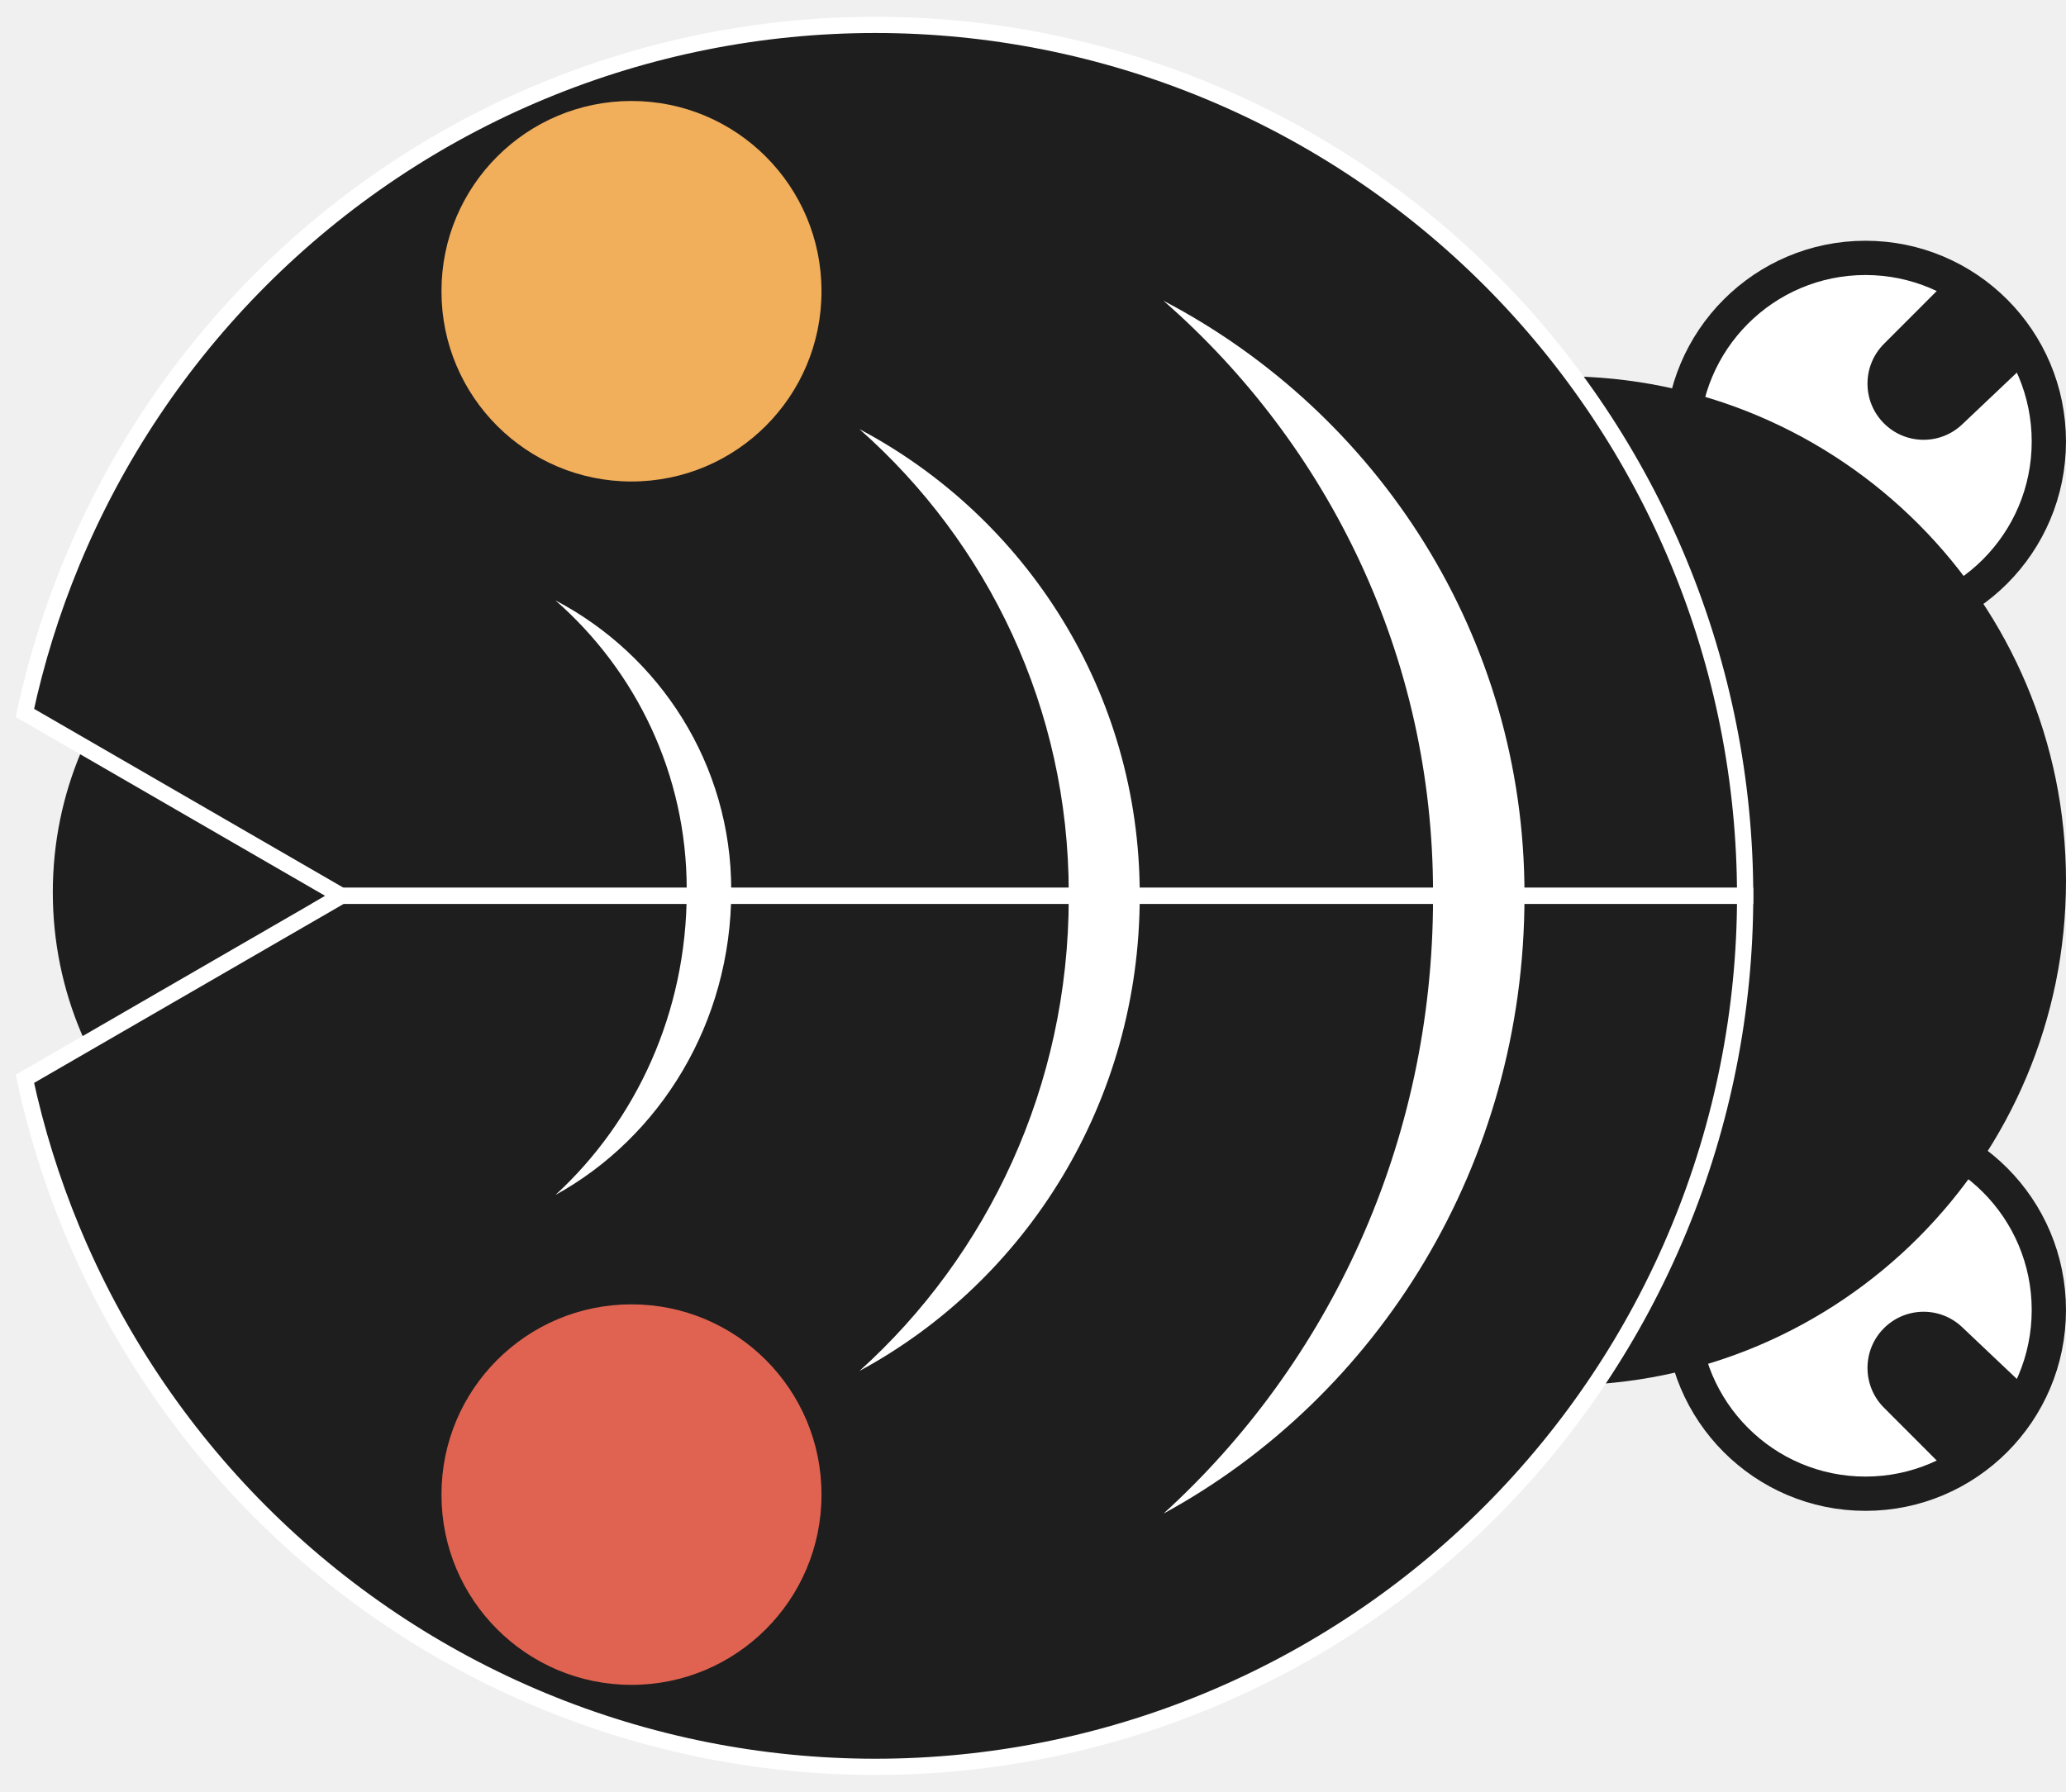
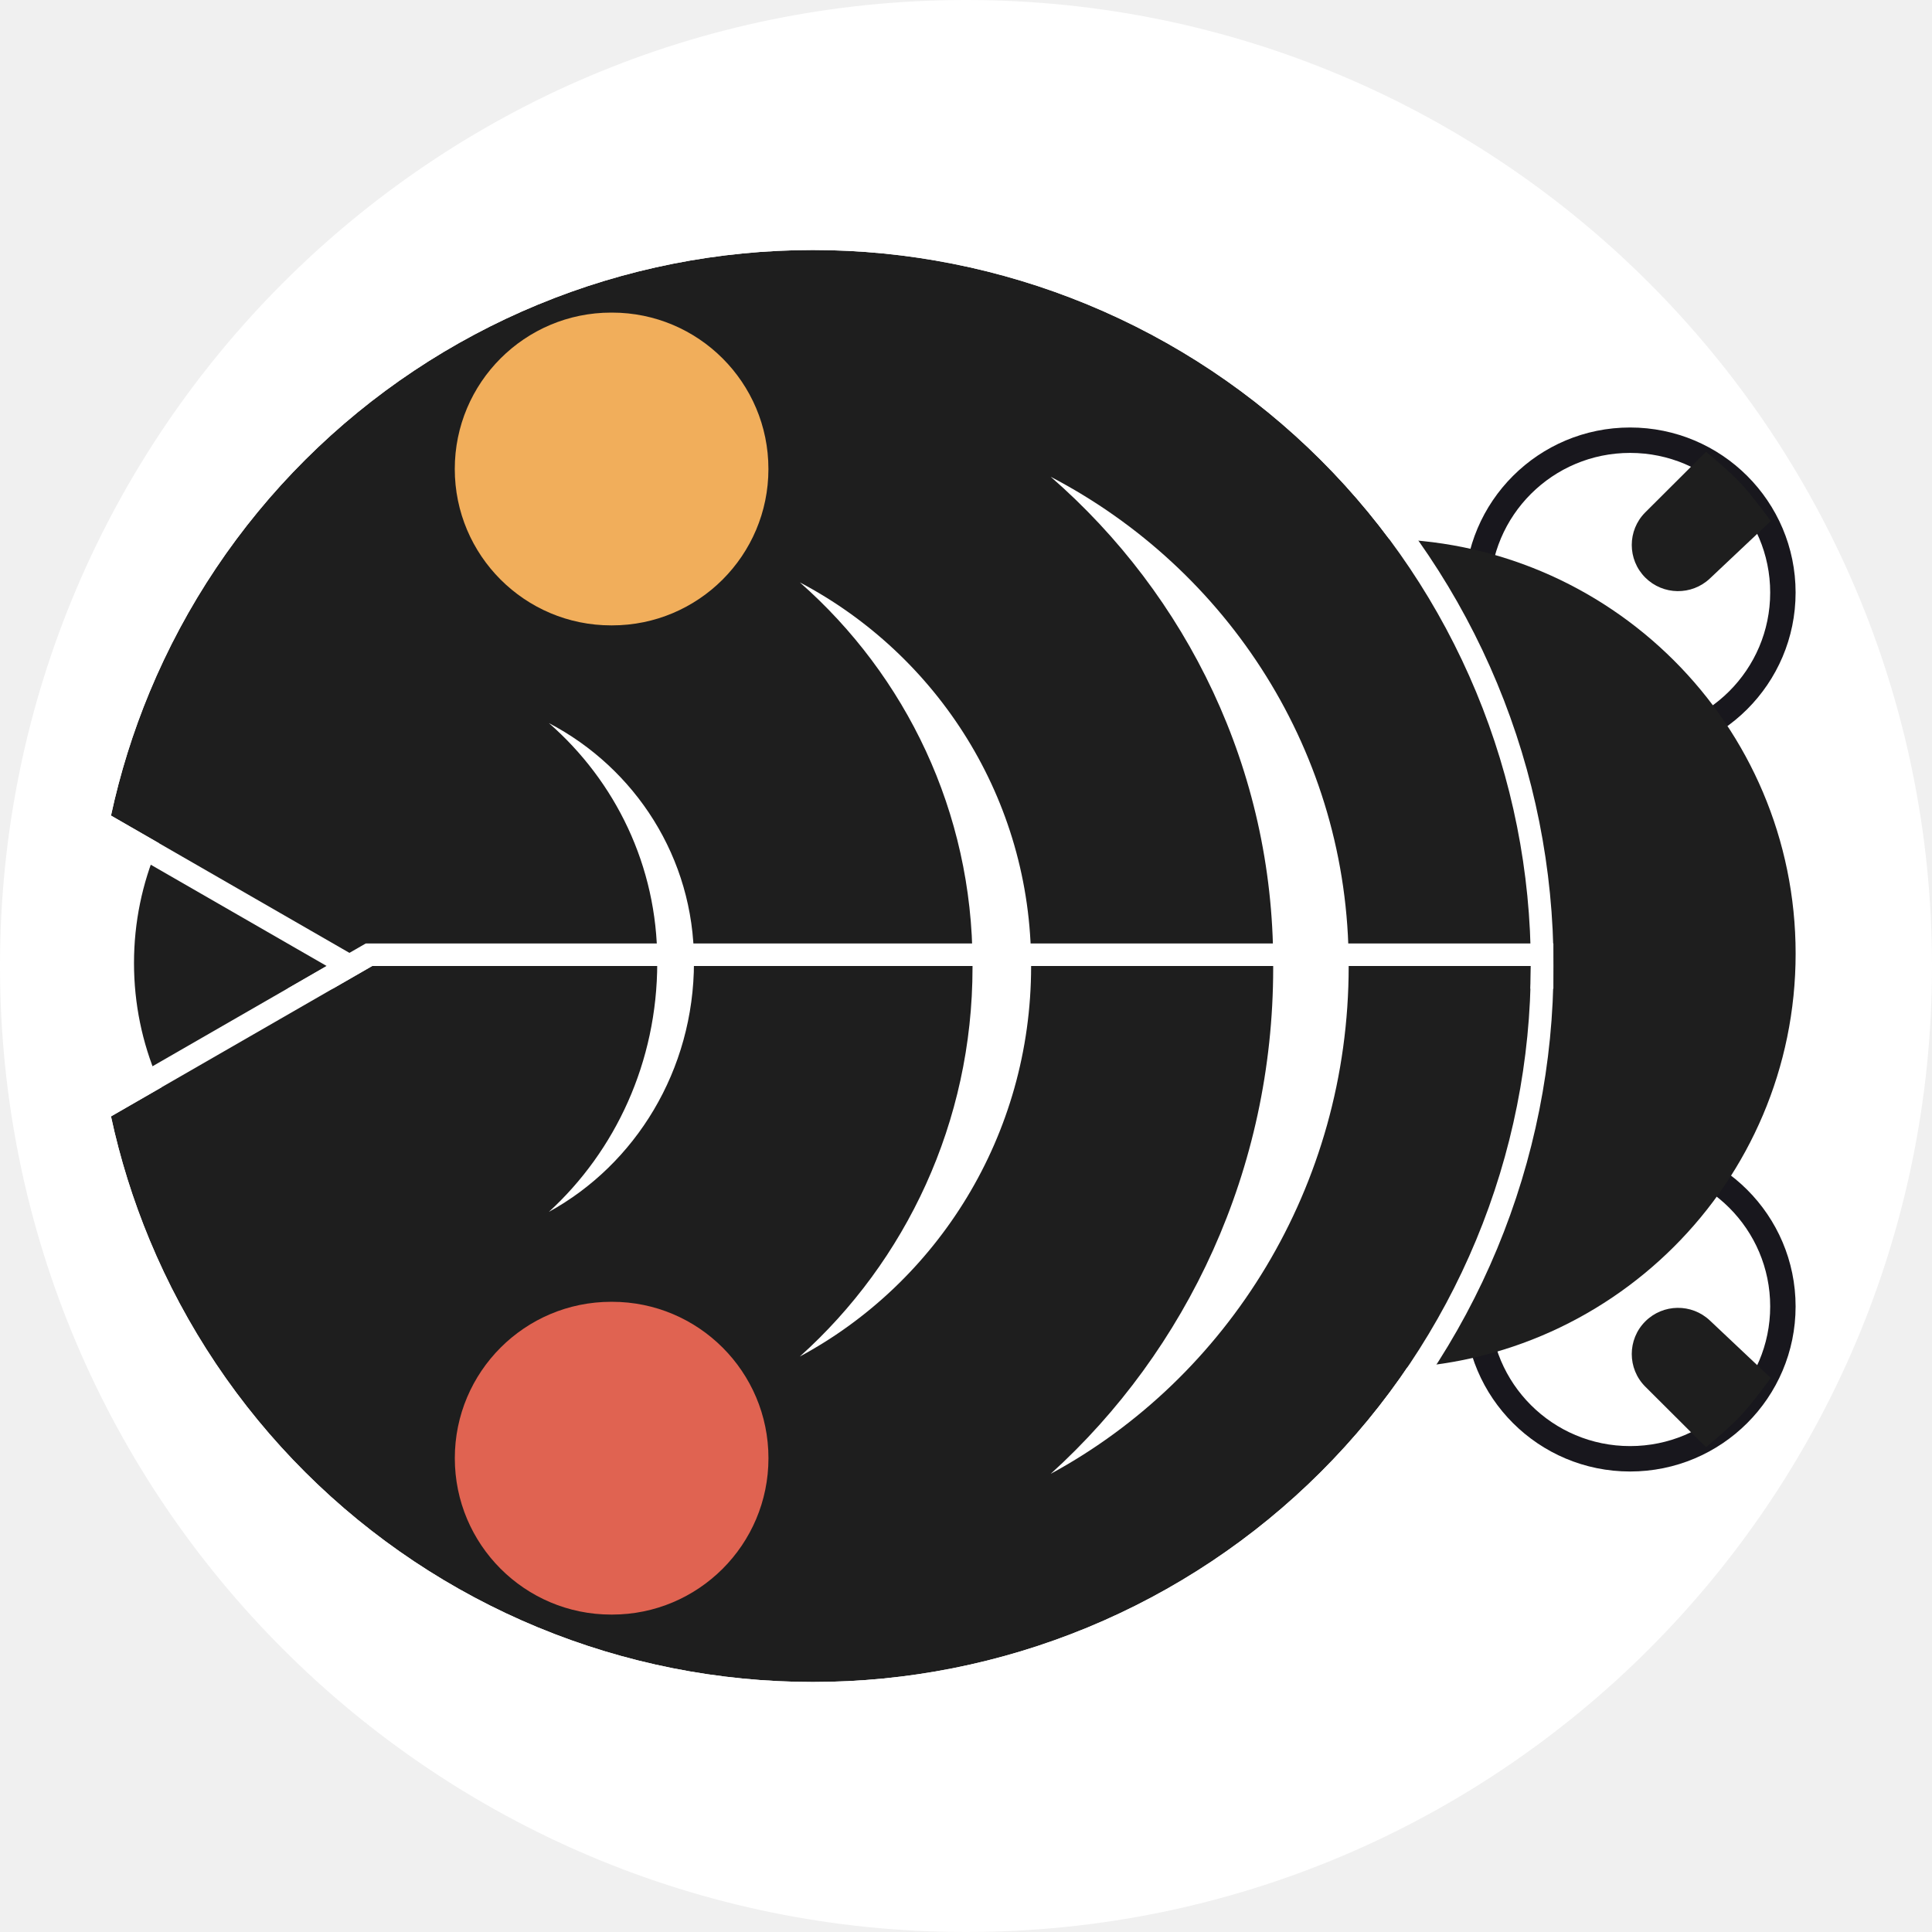
- <svg xmlns="http://www.w3.org/2000/svg" width="83" height="72" viewBox="0 0 83 72" fill="none">
-   <ellipse cx="16.579" cy="35.855" rx="14.48" ry="14.457" transform="rotate(90 16.5786 35.8551)" fill="#1E1E1E" />
-   <path d="M74.944 60.024C70.875 60.024 67.576 56.72 67.576 52.643C67.576 48.566 70.875 45.262 74.944 45.262C79.012 45.262 82.311 48.566 82.311 52.643C82.311 56.72 79.012 60.024 74.944 60.024Z" fill="white" stroke="#1E1E1E" stroke-width="1.377" />
-   <path d="M75.685 53.374C76.548 52.509 77.941 52.49 78.827 53.33L81.79 56.138C81.79 56.138 80.945 57.325 80.309 58.004C79.705 58.647 78.64 59.525 78.64 59.525L75.685 56.566C74.805 55.684 74.805 54.255 75.685 53.374V53.374Z" fill="#1E1E1E" />
-   <path d="M74.944 10.363C70.875 10.363 67.576 13.666 67.576 17.743C67.576 21.82 70.875 25.124 74.944 25.124C79.012 25.124 82.311 21.82 82.311 17.743C82.311 13.666 79.012 10.363 74.944 10.363Z" fill="white" stroke="#1E1E1E" stroke-width="1.377" />
-   <path d="M75.685 17.012C76.548 17.876 77.941 17.896 78.827 17.056L81.79 14.248C81.79 14.248 80.945 13.06 80.309 12.382C79.705 11.739 78.64 10.861 78.64 10.861L75.685 13.82C74.805 14.701 74.805 16.131 75.685 17.012V17.012Z" fill="#1E1E1E" />
-   <ellipse cx="62.758" cy="35.395" rx="20.274" ry="20.242" transform="rotate(90 62.7583 35.3947)" fill="#1E1E1E" />
-   <path fill-rule="evenodd" clip-rule="evenodd" d="M67.449 22.606C69.205 26.853 70.109 31.404 70.109 36L35.165 36L13.714 36L13.714 36L1 28.648C1.442 26.586 2.07 24.564 2.88 22.606C4.636 18.36 7.21 14.501 10.455 11.251C13.7 8.001 17.552 5.423 21.792 3.664C26.032 1.905 30.576 1 35.165 1C39.754 1 44.298 1.905 48.537 3.664C52.777 5.423 56.629 8.001 59.874 11.251C63.119 14.501 65.693 18.36 67.449 22.606Z" fill="#1E1E1E" />
-   <path d="M70.109 36L70.109 36.326L70.436 36.326L70.436 36L70.109 36ZM67.449 22.606L67.148 22.731L67.449 22.606ZM35.165 36L35.165 35.674L35.165 36ZM13.714 36L13.549 35.719L12.514 36.326L13.714 36.326L13.714 36ZM13.714 36L13.88 36.281L14.363 35.998L13.878 35.718L13.714 36ZM1 28.648L0.681 28.579L0.631 28.811L0.837 28.93L1 28.648ZM2.88 22.606L2.579 22.482L2.88 22.606ZM10.455 11.251L10.224 11.021L10.455 11.251ZM21.792 3.664L21.917 3.966L21.792 3.664ZM35.165 1L35.165 1.326L35.165 1ZM48.538 3.664L48.413 3.966L48.538 3.664ZM59.874 11.251L60.105 11.021L59.874 11.251ZM70.436 36C70.436 31.361 69.523 26.767 67.751 22.482L67.148 22.731C68.888 26.938 69.783 31.447 69.783 36L70.436 36ZM35.165 36.326L70.109 36.326L70.109 35.674L35.165 35.674L35.165 36.326ZM13.714 36.326L35.165 36.326L35.165 35.674L13.714 35.674L13.714 36.326ZM13.549 35.719L13.549 35.719L13.879 36.282L13.88 36.281L13.549 35.719ZM0.837 28.93L13.551 36.282L13.878 35.718L1.163 28.365L0.837 28.93ZM2.579 22.482C1.762 24.457 1.127 26.498 0.681 28.579L1.319 28.716C1.757 26.674 2.379 24.67 3.181 22.731L2.579 22.482ZM10.224 11.021C6.949 14.301 4.351 18.196 2.579 22.482L3.181 22.731C4.921 18.524 7.471 14.701 10.686 11.482L10.224 11.021ZM21.667 3.363C17.388 5.138 13.499 7.74 10.224 11.021L10.686 11.482C13.901 8.262 17.717 5.708 21.917 3.966L21.667 3.363ZM35.165 0.674C30.533 0.674 25.946 1.588 21.667 3.363L21.917 3.966C26.117 2.223 30.619 1.326 35.165 1.326L35.165 0.674ZM48.662 3.363C44.383 1.588 39.797 0.674 35.165 0.674L35.165 1.326C39.711 1.326 44.212 2.223 48.413 3.966L48.662 3.363ZM60.105 11.021C56.83 7.74 52.942 5.138 48.662 3.363L48.413 3.966C52.612 5.708 56.429 8.262 59.644 11.482L60.105 11.021ZM67.751 22.482C65.978 18.196 63.38 14.301 60.105 11.021L59.644 11.482C62.858 14.701 65.408 18.524 67.148 22.731L67.751 22.482Z" fill="white" />
-   <path fill-rule="evenodd" clip-rule="evenodd" d="M13.714 36L1 43.352C1.443 45.414 2.071 47.436 2.881 49.394C4.637 53.64 7.211 57.499 10.456 60.749C13.7 63.999 17.553 66.577 21.793 68.336C26.032 70.095 30.576 71 35.165 71C39.754 71 44.298 70.095 48.538 68.336C52.778 66.577 56.63 63.999 59.875 60.749C63.12 57.499 65.694 53.64 67.45 49.394C69.206 45.147 70.11 40.596 70.11 36L35.165 36L13.714 36Z" fill="#1E1E1E" />
-   <path d="M13.714 36L13.714 35.674L13.627 35.674L13.551 35.718L13.714 36ZM1 43.352L0.837 43.07L0.632 43.188L0.681 43.42L1 43.352ZM2.881 49.394L2.579 49.519L2.579 49.519L2.881 49.394ZM10.456 60.749L10.225 60.979L10.456 60.749ZM21.793 68.336L21.668 68.637L21.793 68.336ZM48.538 68.336L48.663 68.637L48.538 68.336ZM59.875 60.749L59.644 60.518L59.875 60.749ZM67.45 49.394L67.148 49.269L67.148 49.269L67.45 49.394ZM70.11 36L70.436 36L70.436 35.674L70.11 35.674L70.11 36ZM35.165 36L35.165 36.326L35.165 36ZM13.551 35.718L0.837 43.07L1.164 43.635L13.878 36.282L13.551 35.718ZM0.681 43.42C1.128 45.501 1.762 47.543 2.579 49.519L3.182 49.269C2.38 47.33 1.757 45.326 1.319 43.284L0.681 43.42ZM2.579 49.519C4.352 53.804 6.95 57.699 10.225 60.979L10.686 60.518C7.472 57.298 4.922 53.476 3.182 49.269L2.579 49.519ZM10.225 60.979C13.5 64.26 17.388 66.862 21.668 68.637L21.918 68.035C17.717 66.292 13.901 63.738 10.686 60.518L10.225 60.979ZM21.668 68.637C25.947 70.412 30.533 71.326 35.165 71.326L35.165 70.674C30.619 70.674 26.117 69.777 21.918 68.035L21.668 68.637ZM35.165 71.326C39.797 71.326 44.384 70.412 48.663 68.637L48.413 68.035C44.213 69.777 39.711 70.674 35.165 70.674L35.165 71.326ZM48.663 68.637C52.942 66.862 56.831 64.26 60.106 60.979L59.644 60.518C56.429 63.738 52.613 66.292 48.413 68.035L48.663 68.637ZM60.106 60.979C63.381 57.699 65.979 53.804 67.751 49.519L67.148 49.269C65.409 53.476 62.859 57.298 59.644 60.518L60.106 60.979ZM67.751 49.519C69.524 45.233 70.436 40.639 70.436 36L69.784 36C69.784 40.553 68.888 45.062 67.148 49.269L67.751 49.519ZM70.11 35.674L35.165 35.674L35.165 36.326L70.11 36.326L70.11 35.674ZM35.165 35.674L13.714 35.674L13.714 36.326L35.165 36.326L35.165 35.674Z" fill="white" />
-   <path d="M57.571 35.977C57.571 36.017 57.571 36.057 57.571 36.097C57.571 45.945 53.383 54.785 46.742 60.824C55.367 56.124 61.245 46.781 61.245 36.021C61.245 36.006 61.245 35.992 61.245 35.977L57.571 35.977Z" fill="white" />
-   <path d="M42.936 35.977C42.936 36.008 42.936 36.038 42.936 36.069C42.936 43.645 39.684 50.444 34.529 55.09C41.225 51.475 45.788 44.287 45.788 36.011C45.788 35.999 45.788 35.988 45.788 35.977L42.936 35.977Z" fill="white" />
-   <path d="M27.588 35.786C27.588 35.806 27.588 35.825 27.588 35.845C27.588 40.693 25.549 45.045 22.316 48.018C26.515 45.705 29.377 41.105 29.377 35.808C29.377 35.8 29.377 35.793 29.377 35.786L27.588 35.786Z" fill="white" />
-   <path d="M57.571 35.977C57.571 35.939 57.571 35.9 57.571 35.862C57.571 26.392 53.383 17.893 46.742 12.085C55.367 16.604 61.245 25.589 61.245 35.935C61.245 35.949 61.245 35.963 61.245 35.977L57.571 35.977Z" fill="white" />
-   <path d="M42.936 35.977C42.936 35.947 42.936 35.917 42.936 35.887C42.936 28.462 39.684 21.799 34.529 17.246C41.225 20.789 45.788 27.833 45.788 35.944C45.788 35.955 45.788 35.966 45.788 35.977L42.936 35.977Z" fill="white" />
-   <path d="M27.588 35.786C27.588 35.767 27.588 35.748 27.588 35.73C27.588 31.108 25.549 26.961 22.316 24.127C26.515 26.332 29.377 30.716 29.377 35.765C29.377 35.772 29.377 35.779 29.377 35.786L27.588 35.786Z" fill="white" />
-   <rect x="33.002" y="52.415" width="15.291" height="15.266" rx="7.633" transform="rotate(90 33.0024 52.415)" fill="#E06351" />
-   <rect x="33.002" y="4.058" width="15.291" height="15.266" rx="7.633" transform="rotate(90 33.0024 4.05798)" fill="#F1AE5B" />
+ <svg xmlns="http://www.w3.org/2000/svg" width="85" height="85" viewBox="0 0 85 85" fill="none">
+   <circle cx="42.5" cy="42.5" r="42.5" fill="white" />
+   <ellipse cx="18.964" cy="42.37" rx="13.032" ry="13.068" transform="rotate(90 18.9636 42.3699)" fill="#1E1E1E" />
+   <path d="M71.717 64.181C68.003 64.181 64.994 61.179 64.994 57.478C64.994 53.777 68.003 50.774 71.717 50.774C75.432 50.774 78.44 53.777 78.44 57.478C78.44 61.179 75.432 64.181 71.717 64.181Z" fill="white" stroke="#18171D" stroke-width="1.118" />
+   <path d="M72.387 58.135C73.167 57.357 74.426 57.34 75.227 58.096L77.906 60.623C77.906 60.623 77.142 61.691 76.567 62.302C76.021 62.881 75.058 63.671 75.058 63.671L72.387 61.008C71.592 60.215 71.592 58.928 72.387 58.135Z" fill="#1E1E1E" />
+   <path d="M71.717 19.367C68.003 19.367 64.994 22.37 64.994 26.07C64.994 29.771 68.003 32.774 71.717 32.774C75.432 32.774 78.44 29.771 78.44 26.07C78.44 22.37 75.432 19.367 71.717 19.367Z" fill="white" stroke="#18171D" stroke-width="1.118" />
+   <path d="M72.387 25.413C73.167 26.19 74.426 26.208 75.227 25.452L77.906 22.925C77.906 22.925 77.142 21.856 76.567 21.245C76.021 20.666 75.058 19.876 75.058 19.876L72.387 22.54C71.592 23.333 71.592 24.619 72.387 25.413Z" fill="#1E1E1E" />
+   <ellipse cx="60.704" cy="41.955" rx="18.246" ry="18.296" transform="rotate(90 60.7042 41.9551)" fill="#1E1E1E" />
+   <mask id="path-8-outside-1_3968_21772" maskUnits="userSpaceOnUse" x="3.349" y="10" width="65" height="34" fill="black">
+     <rect fill="white" x="3.349" y="10" width="65" height="34" />
+     <path fill-rule="evenodd" clip-rule="evenodd" d="M64.944 30.445C66.532 34.267 67.349 38.363 67.349 42.5L35.763 42.5L16.374 42.5L16.375 42.499L4.883 35.882C5.283 34.027 5.851 32.207 6.582 30.445C8.17 26.624 10.496 23.151 13.429 20.226C16.362 17.301 19.844 14.981 23.676 13.398C27.508 11.815 31.616 11 35.763 11C39.911 11 44.018 11.815 47.85 13.398C51.683 14.981 55.164 17.301 58.097 20.226C61.031 23.151 63.357 26.624 64.944 30.445Z" />
+   </mask>
+   <path fill-rule="evenodd" clip-rule="evenodd" d="M64.944 30.445C66.532 34.267 67.349 38.363 67.349 42.5L35.763 42.5L16.374 42.5L16.375 42.499L4.883 35.882C5.283 34.027 5.851 32.207 6.582 30.445C8.17 26.624 10.496 23.151 13.429 20.226C16.362 17.301 19.844 14.981 23.676 13.398C27.508 11.815 31.616 11 35.763 11C39.911 11 44.018 11.815 47.85 13.398C51.683 14.981 55.164 17.301 58.097 20.226C61.031 23.151 63.357 26.624 64.944 30.445Z" fill="#1E1E1E" />
+   <path d="M67.349 42.5L67.349 43.5L68.349 43.5L68.349 42.5L67.349 42.5ZM64.944 30.445L64.021 30.829L64.944 30.445ZM35.763 42.5L35.763 41.5L35.763 42.5ZM16.374 42.5L15.874 41.634L12.642 43.5L16.374 43.5L16.374 42.5ZM16.375 42.499L16.875 43.366L18.377 42.498L16.874 41.633L16.375 42.499ZM4.883 35.882L3.905 35.672L3.752 36.385L4.384 36.749L4.883 35.882ZM6.582 30.445L5.659 30.062L6.582 30.445ZM13.429 20.226L12.723 19.518L12.723 19.518L13.429 20.226ZM23.676 13.398L24.058 14.322L24.058 14.322L23.676 13.398ZM47.85 13.398L48.232 12.473L48.232 12.473L47.85 13.398ZM68.349 42.5C68.349 38.232 67.506 34.005 65.868 30.062L64.021 30.829C65.558 34.529 66.349 38.495 66.349 42.5L68.349 42.5ZM35.763 43.5L67.349 43.5L67.349 41.5L35.763 41.5L35.763 43.5ZM16.374 43.5L35.763 43.5L35.763 41.5L16.374 41.5L16.374 43.5ZM15.875 41.633L15.874 41.634L16.874 43.366L16.875 43.366L15.875 41.633ZM4.384 36.749L15.876 43.366L16.874 41.633L5.382 35.016L4.384 36.749ZM5.659 30.062C4.904 31.88 4.318 33.757 3.905 35.672L5.86 36.093C6.247 34.297 6.797 32.535 7.506 30.829L5.659 30.062ZM12.723 19.518C9.697 22.536 7.297 26.119 5.659 30.062L7.506 30.829C9.043 27.129 11.295 23.767 14.135 20.934L12.723 19.518ZM23.294 12.473C19.341 14.107 15.749 16.5 12.723 19.518L14.135 20.934C16.975 18.102 20.347 15.855 24.058 14.322L23.294 12.473ZM35.763 10C31.485 10 27.248 10.841 23.294 12.473L24.058 14.322C27.769 12.789 31.746 12 35.763 12L35.763 10ZM48.232 12.473C44.279 10.841 40.042 10 35.763 10L35.763 12C39.78 12 43.758 12.789 47.469 14.322L48.232 12.473ZM58.804 19.518C55.778 16.5 52.185 14.107 48.232 12.473L47.469 14.322C51.18 15.855 54.551 18.102 57.391 20.934L58.804 19.518ZM65.868 30.062C64.23 26.119 61.83 22.536 58.804 19.518L57.391 20.934C60.231 23.767 62.484 27.129 64.021 30.829L65.868 30.062Z" fill="white" mask="url(#path-8-outside-1_3968_21772)" />
+   <mask id="path-10-outside-2_3968_21772" maskUnits="userSpaceOnUse" x="3.349" y="41.5" width="65" height="34" fill="black">
+     <rect fill="white" x="3.349" y="41.5" width="65" height="34" />
+     <path fill-rule="evenodd" clip-rule="evenodd" d="M16.375 42.5L4.883 49.117C5.282 50.972 5.851 52.793 6.582 54.554C8.17 58.376 10.496 61.849 13.429 64.774C16.362 67.699 19.844 70.019 23.676 71.602C27.508 73.185 31.616 74 35.763 74C39.911 74 44.018 73.185 47.85 71.602C51.683 70.019 55.164 67.699 58.097 64.774C61.031 61.849 63.357 58.376 64.944 54.554C66.532 50.733 67.349 46.637 67.349 42.5L35.763 42.5L16.375 42.5Z" />
+   </mask>
+   <path fill-rule="evenodd" clip-rule="evenodd" d="M16.375 42.5L4.883 49.117C5.282 50.972 5.851 52.793 6.582 54.554C8.17 58.376 10.496 61.849 13.429 64.774C16.362 67.699 19.844 70.019 23.676 71.602C27.508 73.185 31.616 74 35.763 74C39.911 74 44.018 73.185 47.85 71.602C51.683 70.019 55.164 67.699 58.097 64.774C61.031 61.849 63.357 58.376 64.944 54.554C66.532 50.733 67.349 46.637 67.349 42.5L35.763 42.5L16.375 42.5Z" fill="#1E1E1E" />
+   <path d="M16.375 42.5L16.375 41.5L16.107 41.5L15.876 41.633L16.375 42.5ZM4.883 49.117L4.384 48.25L3.751 48.614L3.905 49.328L4.883 49.117ZM6.582 54.554L7.506 54.171L7.506 54.171L6.582 54.554ZM23.676 71.602L23.294 72.526L23.676 71.602ZM47.85 71.602L48.232 72.526L47.85 71.602ZM64.944 54.554L65.868 54.938L64.944 54.554ZM67.349 42.5L68.349 42.5L68.349 41.5L67.349 41.5L67.349 42.5ZM15.876 41.633L4.384 48.25L5.382 49.983L16.874 43.367L15.876 41.633ZM3.905 49.328C4.318 51.242 4.904 53.12 5.659 54.938L7.506 54.171C6.797 52.465 6.247 50.703 5.86 48.906L3.905 49.328ZM5.659 54.938C7.297 58.881 9.697 62.464 12.723 65.482L14.135 64.066C11.295 61.233 9.043 57.871 7.506 54.171L5.659 54.938ZM12.723 65.482C15.749 68.5 19.341 70.893 23.294 72.526L24.058 70.678C20.347 69.145 16.975 66.898 14.135 64.066L12.723 65.482ZM23.294 72.526C27.248 74.159 31.485 75 35.763 75L35.763 73C31.746 73 27.769 72.211 24.058 70.678L23.294 72.526ZM35.763 75C40.042 75 44.279 74.159 48.232 72.526L47.469 70.678C43.758 72.211 39.78 73 35.763 73L35.763 75ZM48.232 72.526C52.185 70.893 55.778 68.5 58.804 65.482L57.391 64.066C54.551 66.898 51.18 69.145 47.469 70.678L48.232 72.526ZM58.804 65.482C61.83 62.464 64.23 58.881 65.868 54.938L64.021 54.171C62.484 57.871 60.231 61.233 57.391 64.066L58.804 65.482ZM65.868 54.938C67.506 50.995 68.349 46.768 68.349 42.5L66.349 42.5C66.349 46.505 65.558 50.471 64.021 54.171L65.868 54.938ZM67.349 41.5L35.763 41.5L35.763 43.5L67.349 43.5L67.349 41.5ZM35.763 41.5L16.375 41.5L16.375 43.5L35.763 43.5L35.763 41.5Z" fill="white" mask="url(#path-10-outside-2_3968_21772)" />
+   <path d="M56.015 42.48C56.015 42.515 56.015 42.551 56.015 42.587C56.015 51.451 52.229 59.406 46.227 64.842C54.023 60.612 59.336 52.203 59.336 42.519C59.336 42.506 59.336 42.493 59.336 42.48L56.015 42.48Z" fill="white" />
+   <path d="M42.787 42.48C42.787 42.507 42.787 42.535 42.787 42.562C42.787 49.38 39.848 55.5 35.189 59.681C41.241 56.428 45.365 49.959 45.365 42.51C45.365 42.5 45.365 42.49 45.365 42.48L42.787 42.48Z" fill="white" />
+   <path d="M28.915 42.307C28.916 42.325 28.916 42.343 28.916 42.36C28.916 46.724 27.072 50.64 24.15 53.316C27.946 51.234 30.532 47.094 30.532 42.327C30.532 42.32 30.532 42.314 30.532 42.307L28.915 42.307Z" fill="white" />
+   <path d="M56.015 42.48C56.015 42.445 56.015 42.41 56.015 42.376C56.015 33.853 52.229 26.204 46.227 20.977C54.023 25.044 59.336 33.13 59.336 42.441C59.336 42.454 59.336 42.467 59.336 42.48L56.015 42.48Z" fill="white" />
+   <path d="M42.787 42.48C42.787 42.452 42.787 42.425 42.787 42.398C42.787 35.717 39.848 29.719 35.189 25.622C41.241 28.81 45.365 35.15 45.365 42.45C45.365 42.46 45.365 42.469 45.365 42.48L42.787 42.48Z" fill="white" />
+   <path d="M28.915 42.307C28.916 42.29 28.916 42.273 28.916 42.257C28.916 38.098 27.072 34.365 24.15 31.814C27.946 33.799 30.532 37.745 30.532 42.289C30.532 42.295 30.532 42.301 30.532 42.307L28.915 42.307Z" fill="white" />
+   <rect x="33.809" y="57.273" width="13.761" height="13.799" rx="6.881" transform="rotate(90 33.8086 57.2733)" fill="#E06351" />
+   <rect x="33.808" y="13.753" width="13.761" height="13.799" rx="6.881" transform="rotate(90 33.8076 13.7527)" fill="#F1AE5B" />
</svg>
